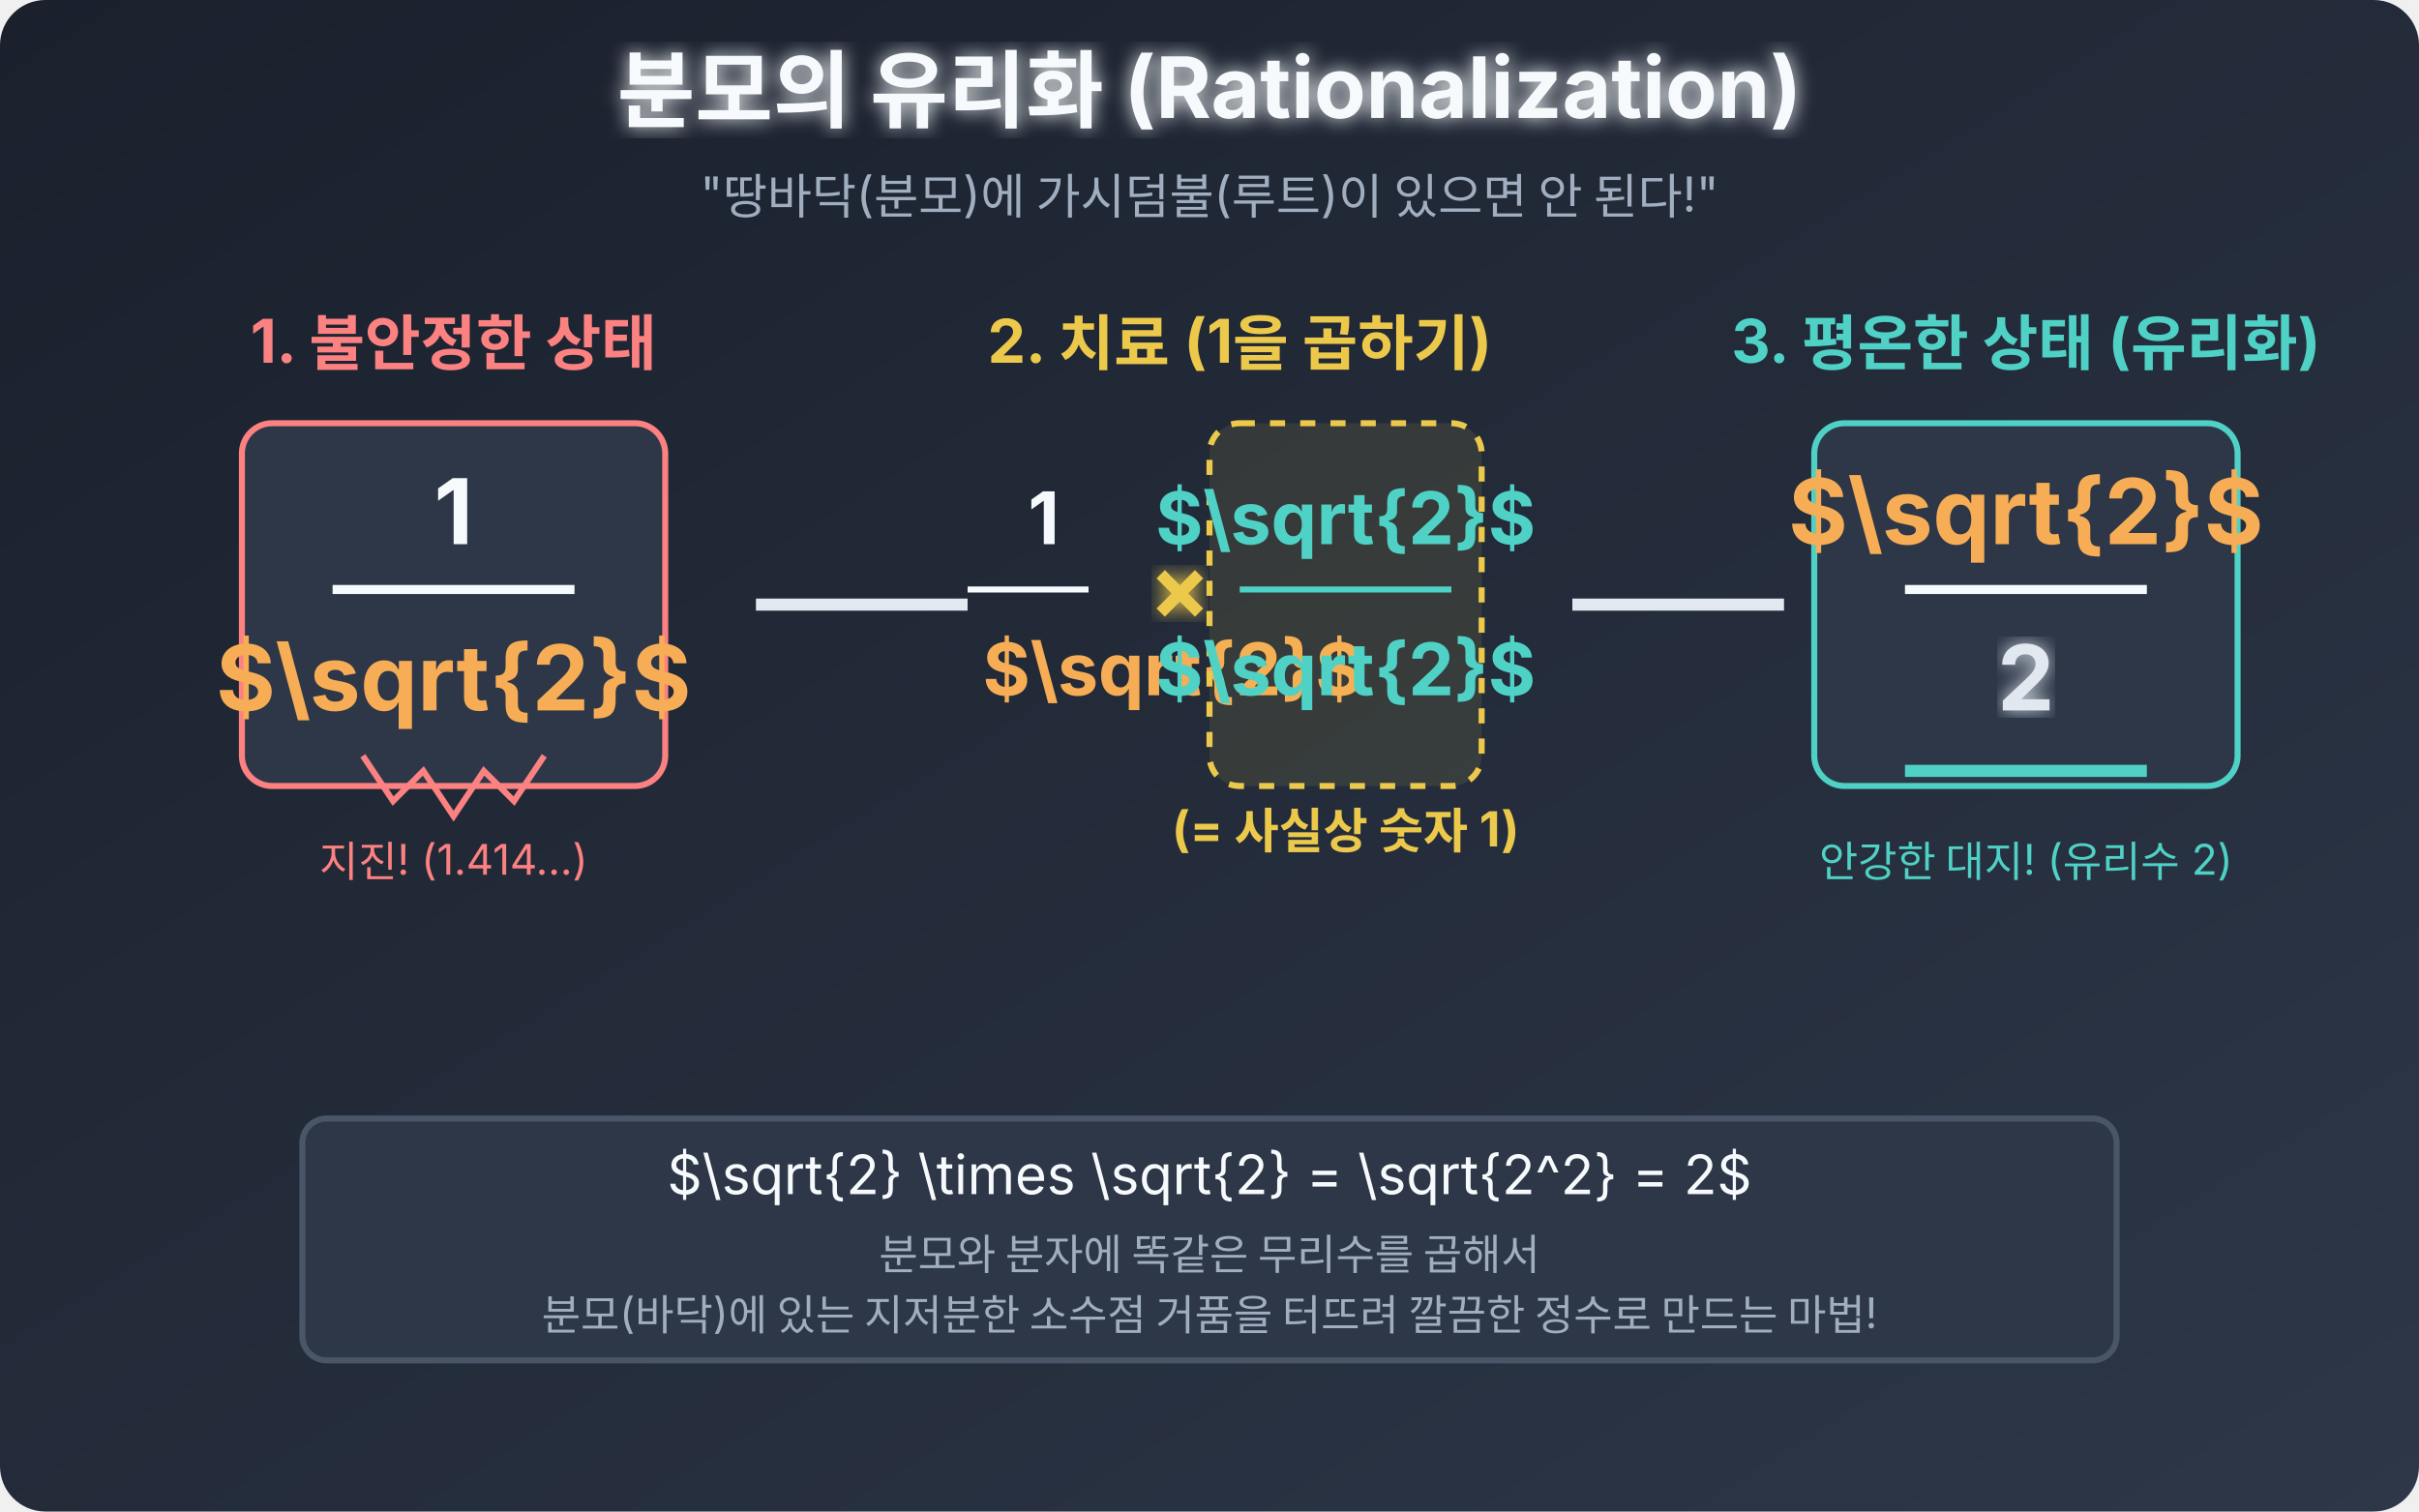
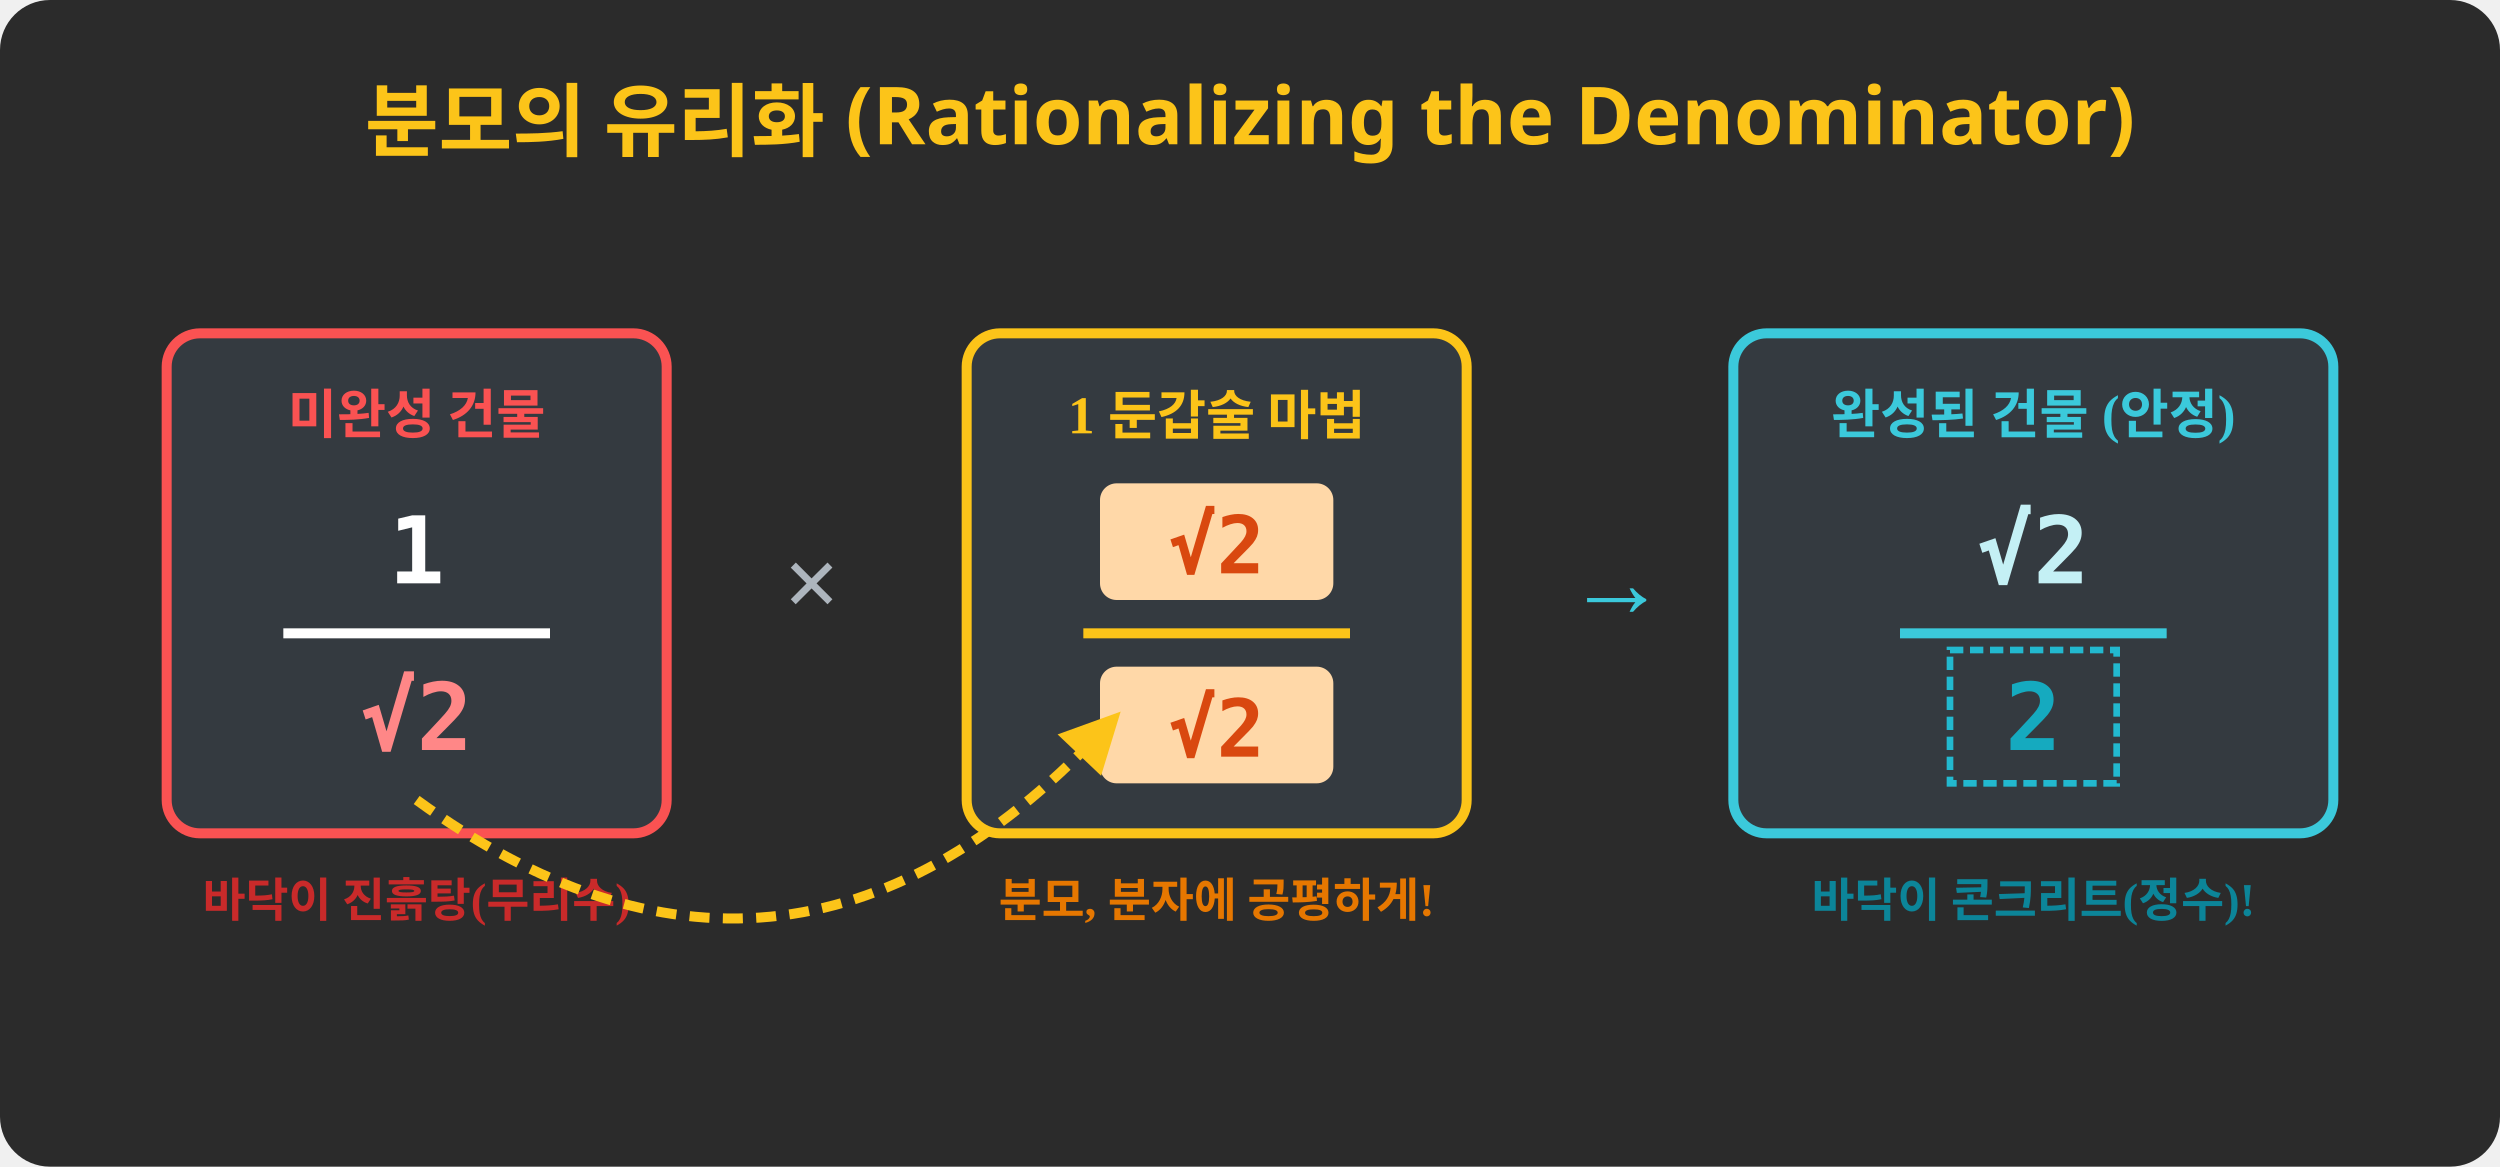
- <svg xmlns="http://www.w3.org/2000/svg" viewBox="0 0 800 500">
+ <svg xmlns="http://www.w3.org/2000/svg" viewBox="0 0 750 350">
+   <rect width="750" height="350" fill="#2b2b2b" rx="15" />
+   <text x="375" y="45" fill="#fcc419" font-size="24" font-family="sans-serif" font-weight="bold" text-anchor="middle">분모의 유리화 (Rationalizing the Denominator)</text>
+   <rect x="50" y="100" width="150" height="150" fill="#343a40" stroke="#fa5252" stroke-width="3" rx="10" />
+   <text x="125" y="130" fill="#fa5252" font-size="16" font-weight="bold" text-anchor="middle">미완성 건물</text>
+   <text x="125" y="175" fill="#fff" font-size="28" font-family="monospace" font-weight="bold" text-anchor="middle">1</text>
+   <line x1="85" y1="190" x2="165" y2="190" stroke="#fff" stroke-width="3" />
+   <text x="125" y="225" fill="#ff8787" font-size="28" font-family="monospace" font-weight="bold" text-anchor="middle">√2</text>
+   <text x="125" y="275" fill="#c92a2a" font-size="14" font-weight="bold" text-anchor="middle">바닥이 진흙탕(무리수)</text>
+   <text x="235" y="185" fill="#adb5bd" font-size="30" font-weight="bold">×</text>
+   <rect x="290" y="100" width="150" height="150" fill="#343a40" stroke="#fcc419" stroke-width="3" rx="10" />
+   <text x="365" y="130" fill="#fcc419" font-size="16" font-weight="bold" text-anchor="middle">1 둔갑술 마법</text>
+   <rect x="330" y="145" width="70" height="35" fill="#ffd8a8" rx="5" />
+   <text x="365" y="172" fill="#d9480f" font-size="24" font-family="monospace" font-weight="bold" text-anchor="middle">√2</text>
+   <line x1="325" y1="190" x2="405" y2="190" stroke="#fcc419" stroke-width="3" />
+   <rect x="330" y="200" width="70" height="35" fill="#ffd8a8" rx="5" />
+   <text x="365" y="227" fill="#d9480f" font-size="24" font-family="monospace" font-weight="bold" text-anchor="middle">√2</text>
+   <text x="365" y="275" fill="#e67700" font-size="14" font-weight="bold" text-anchor="middle">분모, 분자에 공평하게!</text>
+   <text x="470" y="185" fill="#3bc9db" font-size="30" font-weight="bold">→</text>
+   <rect x="520" y="100" width="180" height="150" fill="#343a40" stroke="#3bc9db" stroke-width="3" rx="10" />
+   <text x="610" y="130" fill="#3bc9db" font-size="16" font-weight="bold" text-anchor="middle">완성된 건물 (안정)</text>
+   <text x="610" y="175" fill="#c4f0f5" font-size="28" font-family="monospace" font-weight="bold" text-anchor="middle">√2</text>
+   <line x1="570" y1="190" x2="650" y2="190" stroke="#3bc9db" stroke-width="3" />
+   <text x="610" y="225" fill="#15aabf" font-size="28" font-family="monospace" font-weight="bold" text-anchor="middle">2</text>
+   <rect x="585" y="195" width="50" height="40" fill="none" stroke="#22b8cf" stroke-width="2" stroke-dasharray="4,2" />
+   <text x="610" y="275" fill="#0c8599" font-size="14" font-weight="bold" text-anchor="middle">바닥이 콘크리트(정수)!</text>
+   <path d="M 125 240 Q 235 320 330 220" fill="none" stroke="#fcc419" stroke-width="3" stroke-dasharray="6,4" marker-end="url(#arrow-yellow)" />
  <defs>
-     <linearGradient id="bgGrad" x1="0%" y1="0%" x2="100%" y2="100%">
-       <stop offset="0%" stop-color="#1A202C" />
-       <stop offset="100%" stop-color="#2D3748" />
-     </linearGradient>
-     <filter id="glow">
-       <feGaussianBlur stdDeviation="3" result="coloredBlur" />
-       <feMerge>
-         <feMergeNode in="coloredBlur" />
-         <feMergeNode in="SourceGraphic" />
-       </feMerge>
-     </filter>
+     <marker id="arrow-yellow" viewBox="0 0 10 10" refX="5" refY="5" markerWidth="6" markerHeight="6" orient="auto-start-reverse">
+       <path d="M 0 0 L 10 5 L 0 10 z" fill="#fcc419" />
+     </marker>
  </defs>
-   <rect width="800" height="500" fill="url(#bgGrad)" rx="15" />
-   <text x="400" y="40" font-family="'Inter', sans-serif" font-size="28" font-weight="bold" fill="#F7FAFC" text-anchor="middle" filter="url(#glow)">분모의 유리화 (Rationalization)</text>
-   <text x="400" y="70" font-family="'Inter', sans-serif" font-size="16" fill="#A0AEC0" text-anchor="middle">"땅바닥(분모)에 가시덤불(루트)이 있으면 안 된다!"</text>
-   <g transform="translate(100, 150)">
-     <text x="50" y="-30" font-family="'Inter', sans-serif" font-size="20" font-weight="bold" fill="#FC8181" text-anchor="middle">1. 불안정한 상태</text>
-     <rect x="-20" y="-10" width="140" height="120" fill="#2D3748" stroke="#FC8181" stroke-width="2" rx="10" />
-     <text x="50" y="30" font-family="'Inter', sans-serif" font-size="30" font-weight="bold" fill="#F7FAFC" text-anchor="middle">1</text>
-     <line x1="10" y1="45" x2="90" y2="45" stroke="#F7FAFC" stroke-width="3" />
-     <text x="50" y="85" font-family="'Inter', sans-serif" font-size="30" font-weight="bold" fill="#F6AD55" text-anchor="middle">$\sqrt{2}$</text>
-     <path d="M 20 100 L 30 115 L 40 105 L 50 120 L 60 105 L 70 115 L 80 100" fill="none" stroke="#FC8181" stroke-width="2" />
-     <text x="50" y="140" font-family="'Inter', sans-serif" font-size="14" fill="#FC8181" text-anchor="middle">지진! (1.414...)</text>
-   </g>
-   <path d="M 250 200 L 320 200" fill="none" stroke="#E2E8F0" stroke-width="4" marker-end="url(#arrow_right)" />
-   <g transform="translate(350, 150)">
-     <text x="60" y="-30" font-family="'Inter', sans-serif" font-size="20" font-weight="bold" fill="#ECC94B" text-anchor="middle">2. 치료 (1을 곱하기)</text>
-     <text x="-10" y="30" font-family="'Inter', sans-serif" font-size="24" font-weight="bold" fill="#F7FAFC">1</text>
-     <line x1="-30" y1="45" x2="10" y2="45" stroke="#F7FAFC" stroke-width="2" />
-     <text x="-25" y="80" font-family="'Inter', sans-serif" font-size="24" font-weight="bold" fill="#F6AD55">$\sqrt{2}$</text>
-     <text x="30" y="55" font-family="'Inter', sans-serif" font-size="30" font-weight="bold" fill="#ECC94B" filter="url(#glow)">×</text>
-     <rect x="50" y="-10" width="90" height="120" fill="rgba(236, 201, 75, 0.1)" stroke="#ECC94B" stroke-width="2" stroke-dasharray="5,5" rx="10" />
-     <text x="95" y="30" font-family="'Inter', sans-serif" font-size="24" font-weight="bold" fill="#4FD1C5" text-anchor="middle">$\sqrt{2}$</text>
-     <line x1="60" y1="45" x2="130" y2="45" stroke="#4FD1C5" stroke-width="2" />
-     <text x="95" y="80" font-family="'Inter', sans-serif" font-size="24" font-weight="bold" fill="#4FD1C5" text-anchor="middle">$\sqrt{2}$</text>
-     <text x="95" y="130" font-family="'Inter', sans-serif" font-size="16" font-weight="bold" fill="#ECC94B" text-anchor="middle">(= 사실상 숫자 1)</text>
-   </g>
-   <path d="M 520 200 L 590 200" fill="none" stroke="#E2E8F0" stroke-width="4" marker-end="url(#arrow_right)" />
-   <g transform="translate(620, 150)">
-     <text x="50" y="-30" font-family="'Inter', sans-serif" font-size="20" font-weight="bold" fill="#4FD1C5" text-anchor="middle">3. 평온한 상태 (유리화)</text>
-     <rect x="-20" y="-10" width="140" height="120" fill="#2D3748" stroke="#4FD1C5" stroke-width="2" rx="10" />
-     <text x="50" y="30" font-family="'Inter', sans-serif" font-size="30" font-weight="bold" fill="#F6AD55" text-anchor="middle">$\sqrt{2}$</text>
-     <line x1="10" y1="45" x2="90" y2="45" stroke="#F7FAFC" stroke-width="3" />
-     <text x="50" y="85" font-family="'Inter', sans-serif" font-size="30" font-weight="bold" fill="#E2E8F0" text-anchor="middle" filter="url(#glow)">2</text>
-     <line x1="10" y1="105" x2="90" y2="105" stroke="#4FD1C5" stroke-width="4" />
-     <text x="50" y="140" font-family="'Inter', sans-serif" font-size="14" fill="#4FD1C5" text-anchor="middle">안강한 대지! (유리수 2)</text>
-   </g>
-   <g transform="translate(100, 370)">
-     <rect x="0" y="0" width="600" height="80" fill="#2D3748" rx="8" stroke="#4A5568" stroke-width="2" />
-     <text x="300" y="25" font-family="'Inter', sans-serif" font-size="18" fill="#F7FAFC" text-anchor="middle">$\sqrt{2} \times \sqrt{2} = \sqrt{2^2} = 2$</text>
-     <text x="300" y="50" font-family="'Inter', sans-serif" font-size="14" fill="#A0AEC0" text-anchor="middle">분모와 분자에 똑같은 무리수를 곱해서</text>
-     <text x="300" y="70" font-family="'Inter', sans-serif" font-size="14" fill="#A0AEC0" text-anchor="middle">분모(바닥)에 있는 지저분한 소수점 거품을 터뜨려 깔끔한 정수로 만드는 마법!</text>
-   </g>
</svg>
